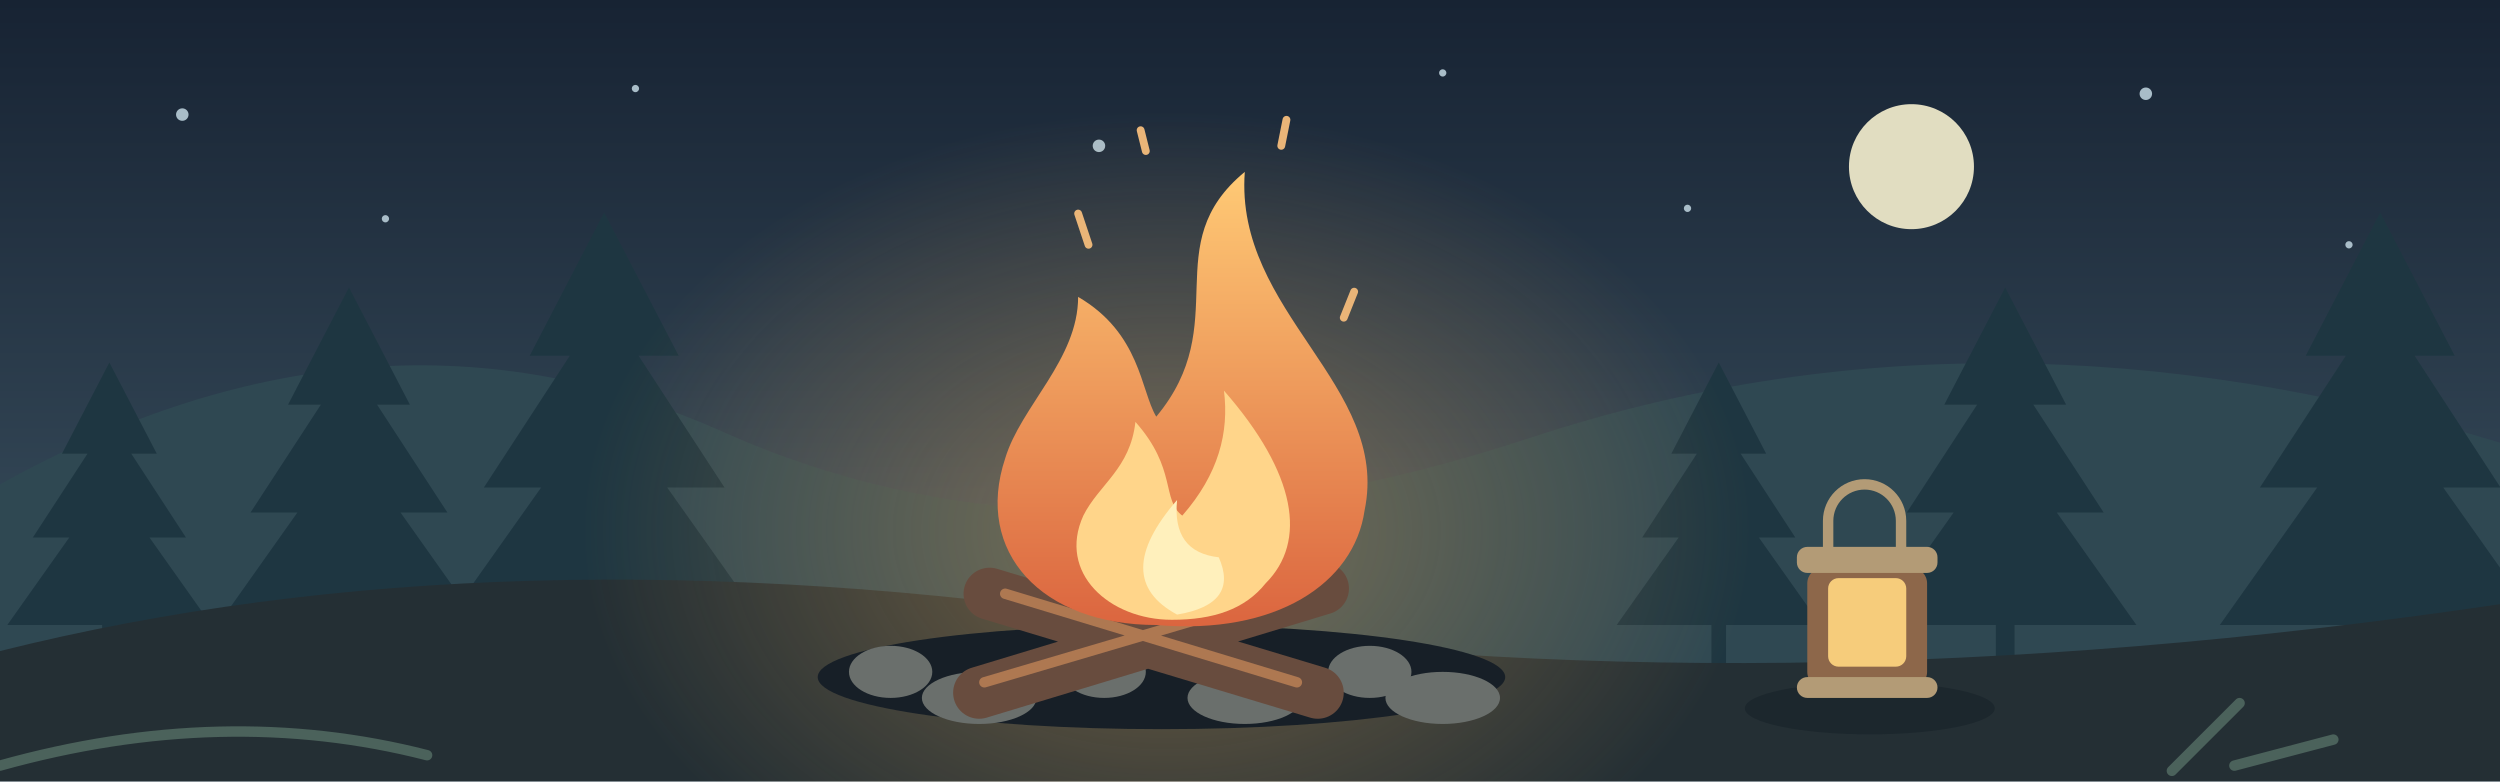
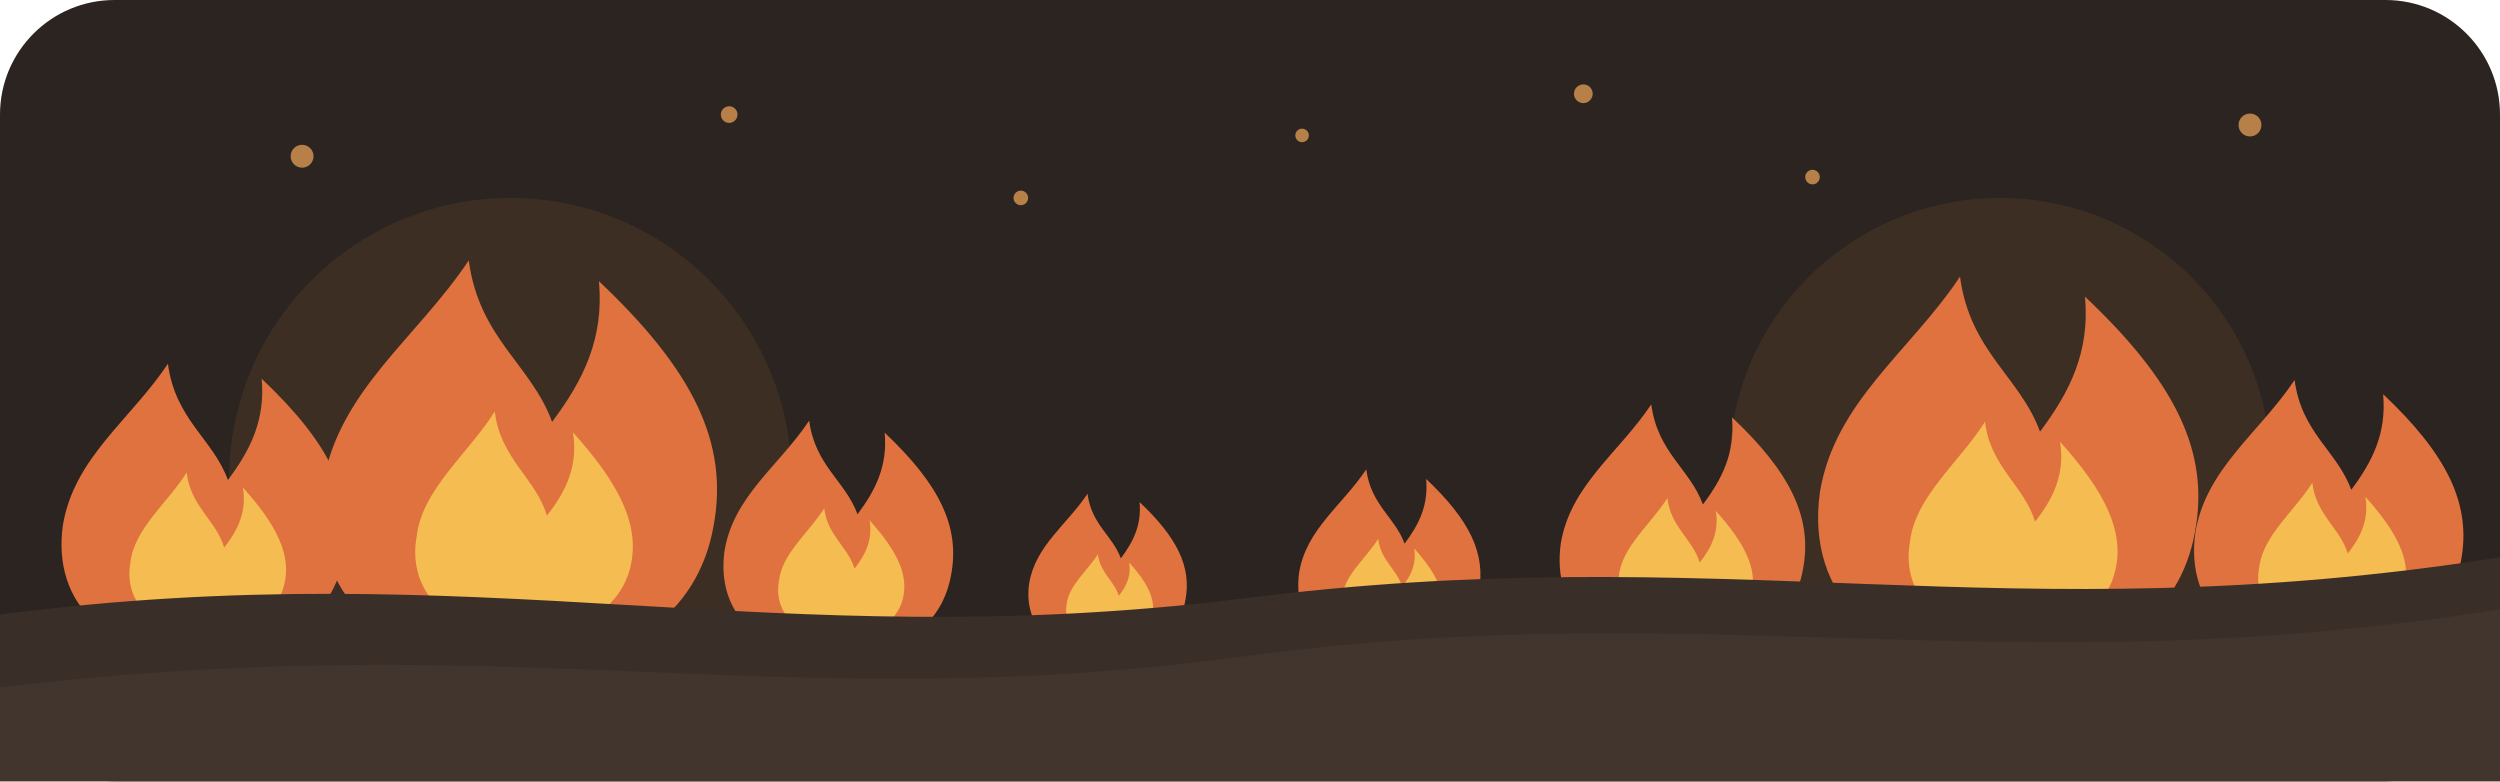
- <svg xmlns="http://www.w3.org/2000/svg" viewBox="0 0 480 150" role="img" aria-label="A glowing campfire with logs and a lantern in a forest clearing">
+ <svg xmlns="http://www.w3.org/2000/svg" xmlns:xlink="http://www.w3.org/1999/xlink" viewBox="0 0 480 150" role="img" aria-label="Fireplace artwork">
  <defs>
-     <linearGradient id="sky" x2="0" y2="1">
-       <stop stop-color="#172333" />
-       <stop offset="1" stop-color="#405766" />
-     </linearGradient>
-     <radialGradient id="glow">
-       <stop stop-color="#F7B35D" stop-opacity=".38" />
-       <stop offset="1" stop-color="#F7B35D" stop-opacity="0" />
-     </radialGradient>
-     <linearGradient id="flame" x2="0" y2="1">
-       <stop stop-color="#FFCA75" />
-       <stop offset="1" stop-color="#DB653F" />
-     </linearGradient>
+     <g id="flame">
+       <path d="M0 0c-24 0-39-14-36-35 3-18 18-28 28-43 2 15 12 20 16 31 6-8 10-16 9-27 18 17 25 31 22 47-3 17-17 27-39 27z" fill="#E0723F" />
+       <path d="M1-6c-12 0-21-8-19-19 1-9 10-16 15-24 1 9 8 13 10 20 4-5 6-10 5-16 9 10 13 18 11 26-2 8-10 13-22 13z" fill="#F5BC52" />
+     </g>
  </defs>
-   <rect x="0" y="0" width="480" height="150" rx="0" fill="url(#sky)" />
-   <g fill="#A9BDC8">
-     <circle cx="35" cy="22" r="1.2" fill="#A9BDC8" />
-     <circle cx="74" cy="42" r="0.7" fill="#A9BDC8" />
-     <circle cx="122" cy="17" r="0.7" fill="#A9BDC8" />
-     <circle cx="211" cy="28" r="1.2" fill="#A9BDC8" />
-     <circle cx="277" cy="14" r="0.7" fill="#A9BDC8" />
-     <circle cx="324" cy="40" r="0.7" fill="#A9BDC8" />
-     <circle cx="412" cy="18" r="1.2" fill="#A9BDC8" />
-     <circle cx="451" cy="47" r="0.7" fill="#A9BDC8" />
+   <rect width="480" height="150" rx="22" fill="#2B2420" />
+   <circle cx="98" cy="92" r="54" fill="#3D2E24" />
+   <circle cx="384" cy="90" r="52" fill="#3D2E24" />
+   <g fill="#F2A65A" opacity=".7">
+     <circle cx="58" cy="30" r="2.2" />
+     <circle cx="140" cy="22" r="1.6" />
+     <circle cx="196" cy="38" r="1.4" />
+     <circle cx="250" cy="26" r="1.3" />
+     <circle cx="304" cy="18" r="1.8" />
+     <circle cx="348" cy="34" r="1.4" />
+     <circle cx="432" cy="24" r="2.2" />
  </g>
-   <circle cx="367" cy="32" r="12" fill="#E1DDC1" />
-   <path d="M0 93q72-40 139-10t155 1 186 1v65H0Z" fill="#2F4852" />
-   <g transform="translate(21 120) scale(0.7)" fill="#1E3641">
-     <path d="M0-72-13-47h7l-15 23h10L-28 0H28L11-24h10L6-47h7Z" />
-     <path d="M-2-7h4v18h-4Z" />
-   </g>
-   <g transform="translate(67 120) scale(0.9)" fill="#1E3641">
-     <path d="M0-72-13-47h7l-15 23h10L-28 0H28L11-24h10L6-47h7Z" />
-     <path d="M-2-7h4v18h-4Z" />
-   </g>
-   <g transform="translate(116 120) scale(1.1)" fill="#1E3641">
-     <path d="M0-72-13-47h7l-15 23h10L-28 0H28L11-24h10L6-47h7Z" />
-     <path d="M-2-7h4v18h-4Z" />
-   </g>
-   <g transform="translate(330 120) scale(0.7)" fill="#1E3641">
-     <path d="M0-72-13-47h7l-15 23h10L-28 0H28L11-24h10L6-47h7Z" />
-     <path d="M-2-7h4v18h-4Z" />
-   </g>
-   <g transform="translate(385 120) scale(0.9)" fill="#1E3641">
-     <path d="M0-72-13-47h7l-15 23h10L-28 0H28L11-24h10L6-47h7Z" />
-     <path d="M-2-7h4v18h-4Z" />
-   </g>
-   <g transform="translate(457 120) scale(1.1)" fill="#1E3641">
-     <path d="M0-72-13-47h7l-15 23h10L-28 0H28L11-24h10L6-47h7Z" />
-     <path d="M-2-7h4v18h-4Z" />
-   </g>
-   <path d="M0 125q96-24 217-6t263-3v34H0Z" fill="#242F34" />
-   <ellipse cx="224" cy="102" rx="112" ry="81" fill="url(#glow)" />
-   <ellipse cx="223" cy="130" rx="66" ry="10" fill="#171F27" />
-   <ellipse cx="171" cy="129" rx="8" ry="5" fill="#6A6F6C" />
-   <ellipse cx="188" cy="134" rx="11" ry="5" fill="#6A6F6C" />
-   <ellipse cx="212" cy="129" rx="8" ry="5" fill="#6A6F6C" />
-   <ellipse cx="239" cy="134" rx="11" ry="5" fill="#6A6F6C" />
-   <ellipse cx="263" cy="129" rx="8" ry="5" fill="#6A6F6C" />
-   <ellipse cx="277" cy="134" rx="11" ry="5" fill="#6A6F6C" />
-   <path d="m188 133 66-20m-64 1 63 19" fill="none" stroke="#684C3E" stroke-width="10" stroke-linecap="round" />
-   <path d="m189 131 61-18m-57 1 56 17" fill="none" stroke="#AE7851" stroke-width="2" stroke-linecap="round" />
-   <path d="M222 120c-22 0-35-14-29-32 3-10 14-19 14-31 12 7 12 18 15 23 15-18 0-33 17-47-2 27 28 41 23 65-2 14-17 24-40 22Z" fill="url(#flame)" />
-   <path d="M225 119c-12 0-22-9-17-20 3-6 9-9 10-18 8 9 5 15 9 18 7-8 9-16 8-24 14 16 16 29 8 37-4 5-10 7-18 7Z" fill="#FFD58A" />
-   <path d="M226 118q-13-7 0-22-1 10 8 11 4 9-8 11Z" fill="#FFF0BC" />
-   <path d="m209 47-2-6m39-13 1-5m11 38 2-5m-40-27-1-4" fill="none" stroke="#EAB578" stroke-width="1.5" stroke-linecap="round" />
-   <ellipse cx="359" cy="136" rx="24" ry="5" fill="#1C272D" />
-   <rect x="347" y="109" width="23" height="23" rx="3" fill="#8D674A" />
-   <rect x="351" y="111" width="15" height="17" rx="2" fill="#F6CC7B" />
-   <rect x="345" y="105" width="27" height="5" rx="2" fill="#B39B76" />
-   <rect x="345" y="130" width="27" height="4" rx="2" fill="#B39B76" />
-   <path d="M351 105v-5a7 7 0 0 1 14 0v5" fill="none" stroke="#B39B76" stroke-width="2" stroke-linecap="round" />
-   <path d="M0 147q43-12 82-2m335 3 13-13m-1 12 19-5" fill="none" stroke="#4B625B" stroke-width="2" stroke-linecap="round" />
+   <use xlink:href="#flame" href="#flame" transform="translate(38 126) scale(.72)" />
+   <use xlink:href="#flame" href="#flame" transform="translate(98 128) scale(1)" />
+   <use xlink:href="#flame" href="#flame" transform="translate(160 126) scale(.58)" />
+   <use xlink:href="#flame" href="#flame" transform="translate(212 126) scale(.4)" />
+   <use xlink:href="#flame" href="#flame" transform="translate(266 126) scale(.46)" />
+   <use xlink:href="#flame" href="#flame" transform="translate(322 126) scale(.62)" />
+   <use xlink:href="#flame" href="#flame" transform="translate(384 128) scale(.96)" />
+   <use xlink:href="#flame" href="#flame" transform="translate(446 126) scale(.68)" />
+   <path d="M0 118c92-12 148 8 238-3 93-12 147 7 242-8v43H0z" fill="#3A2F28" />
+   <path d="M0 132c100-12 150 6 239-6 90-12 146 6 241-9v33H0z" fill="#44372E" opacity=".8" />
</svg>
